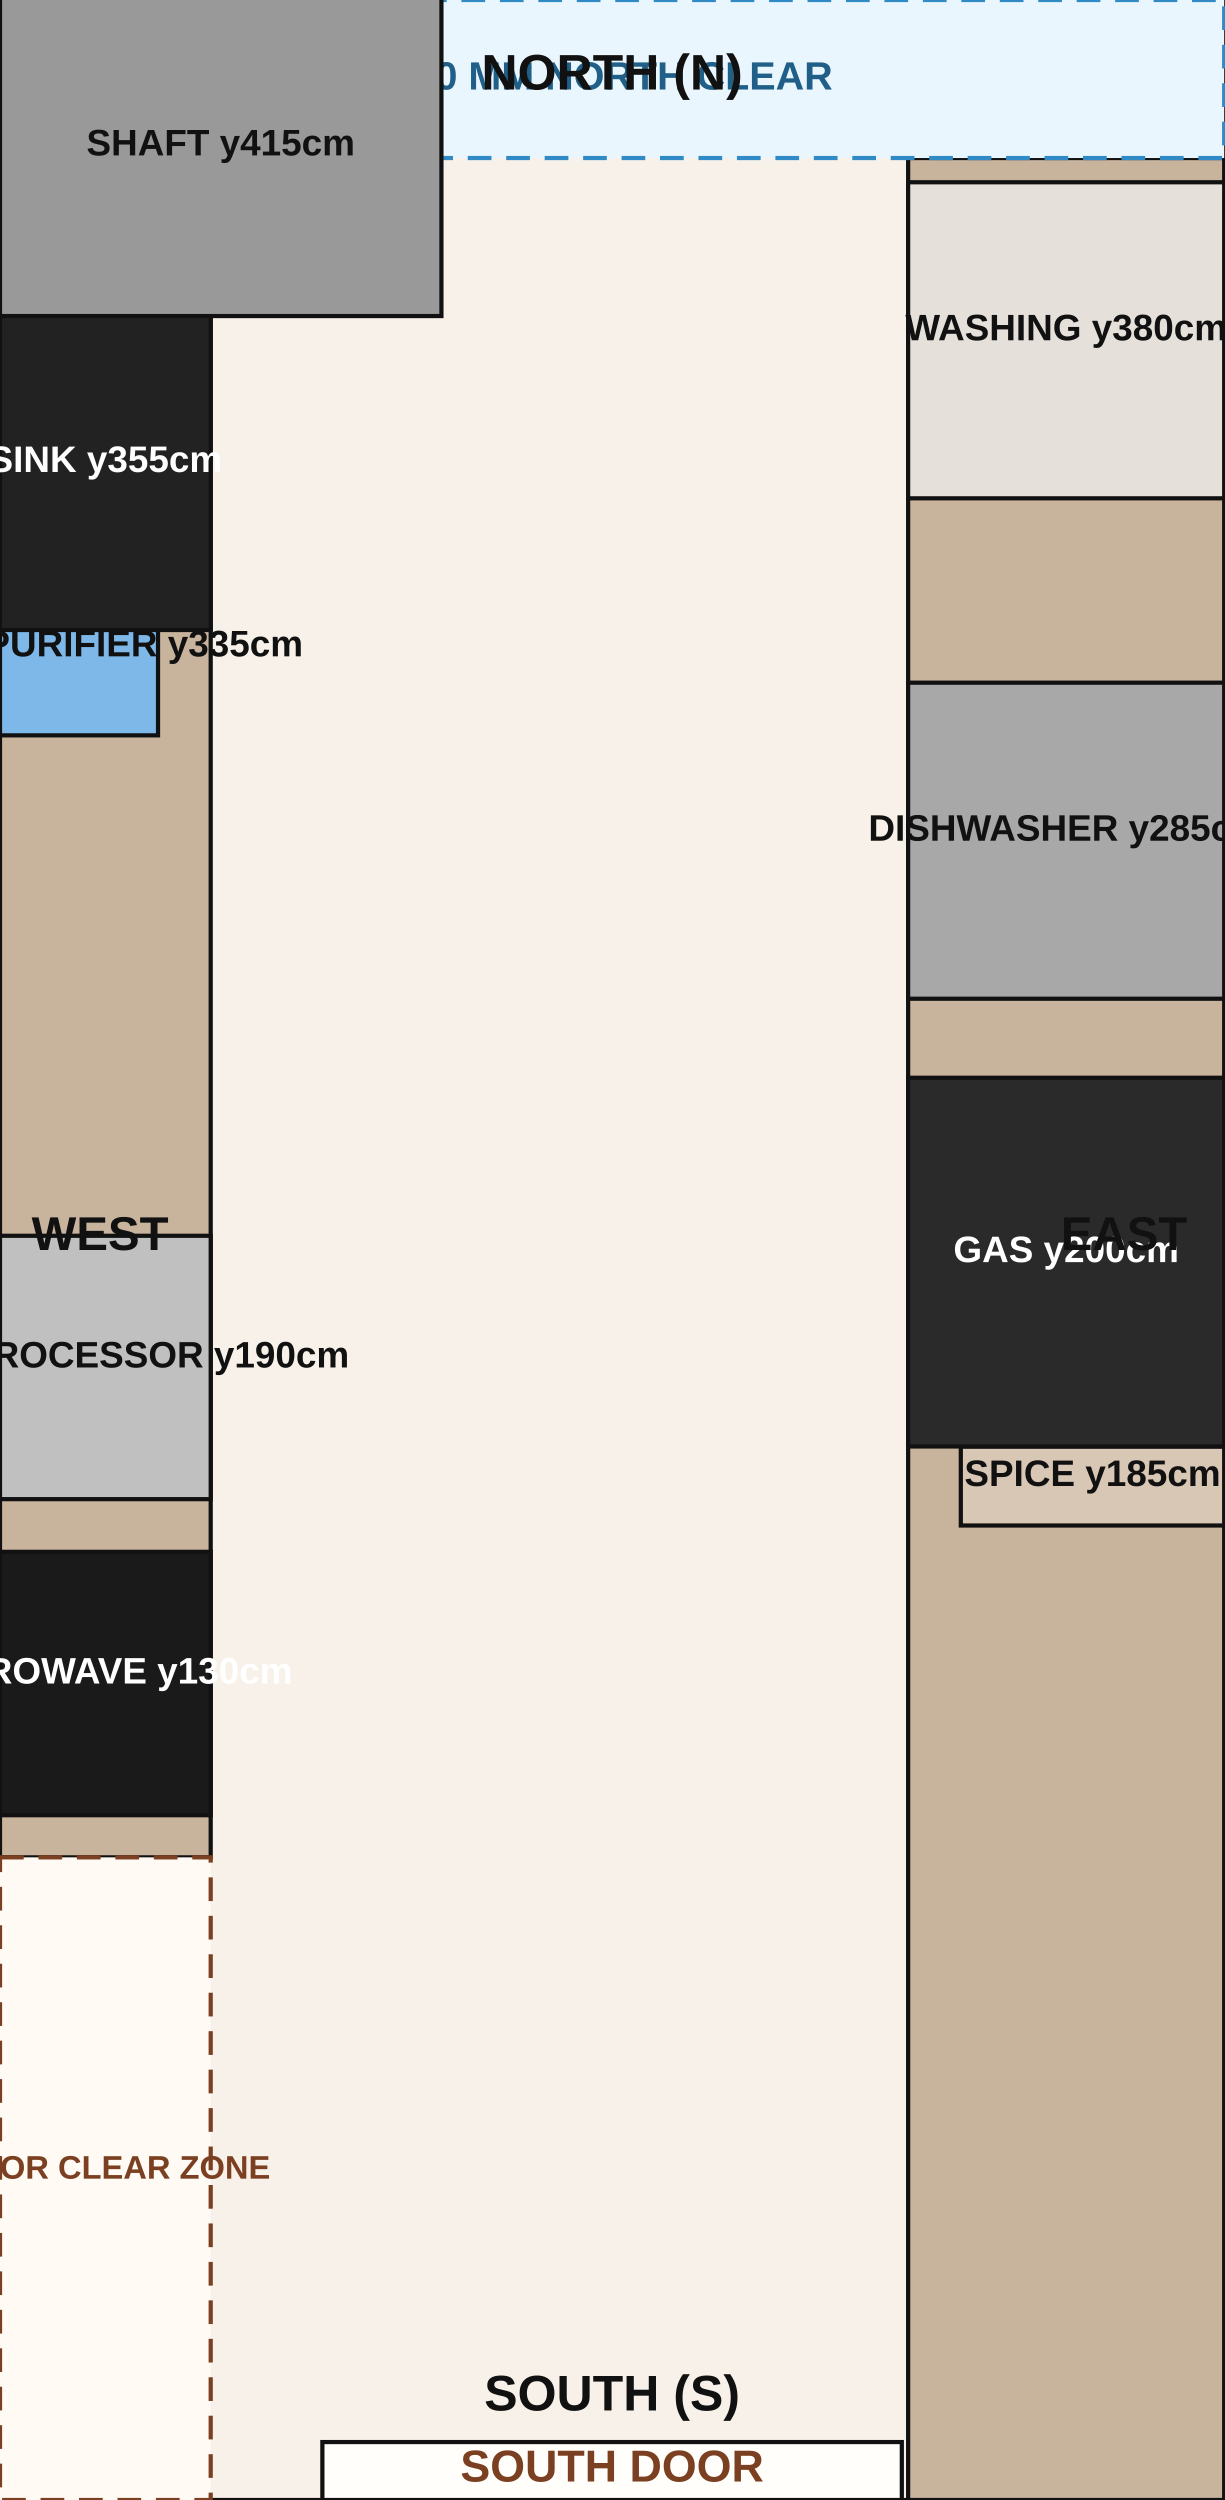
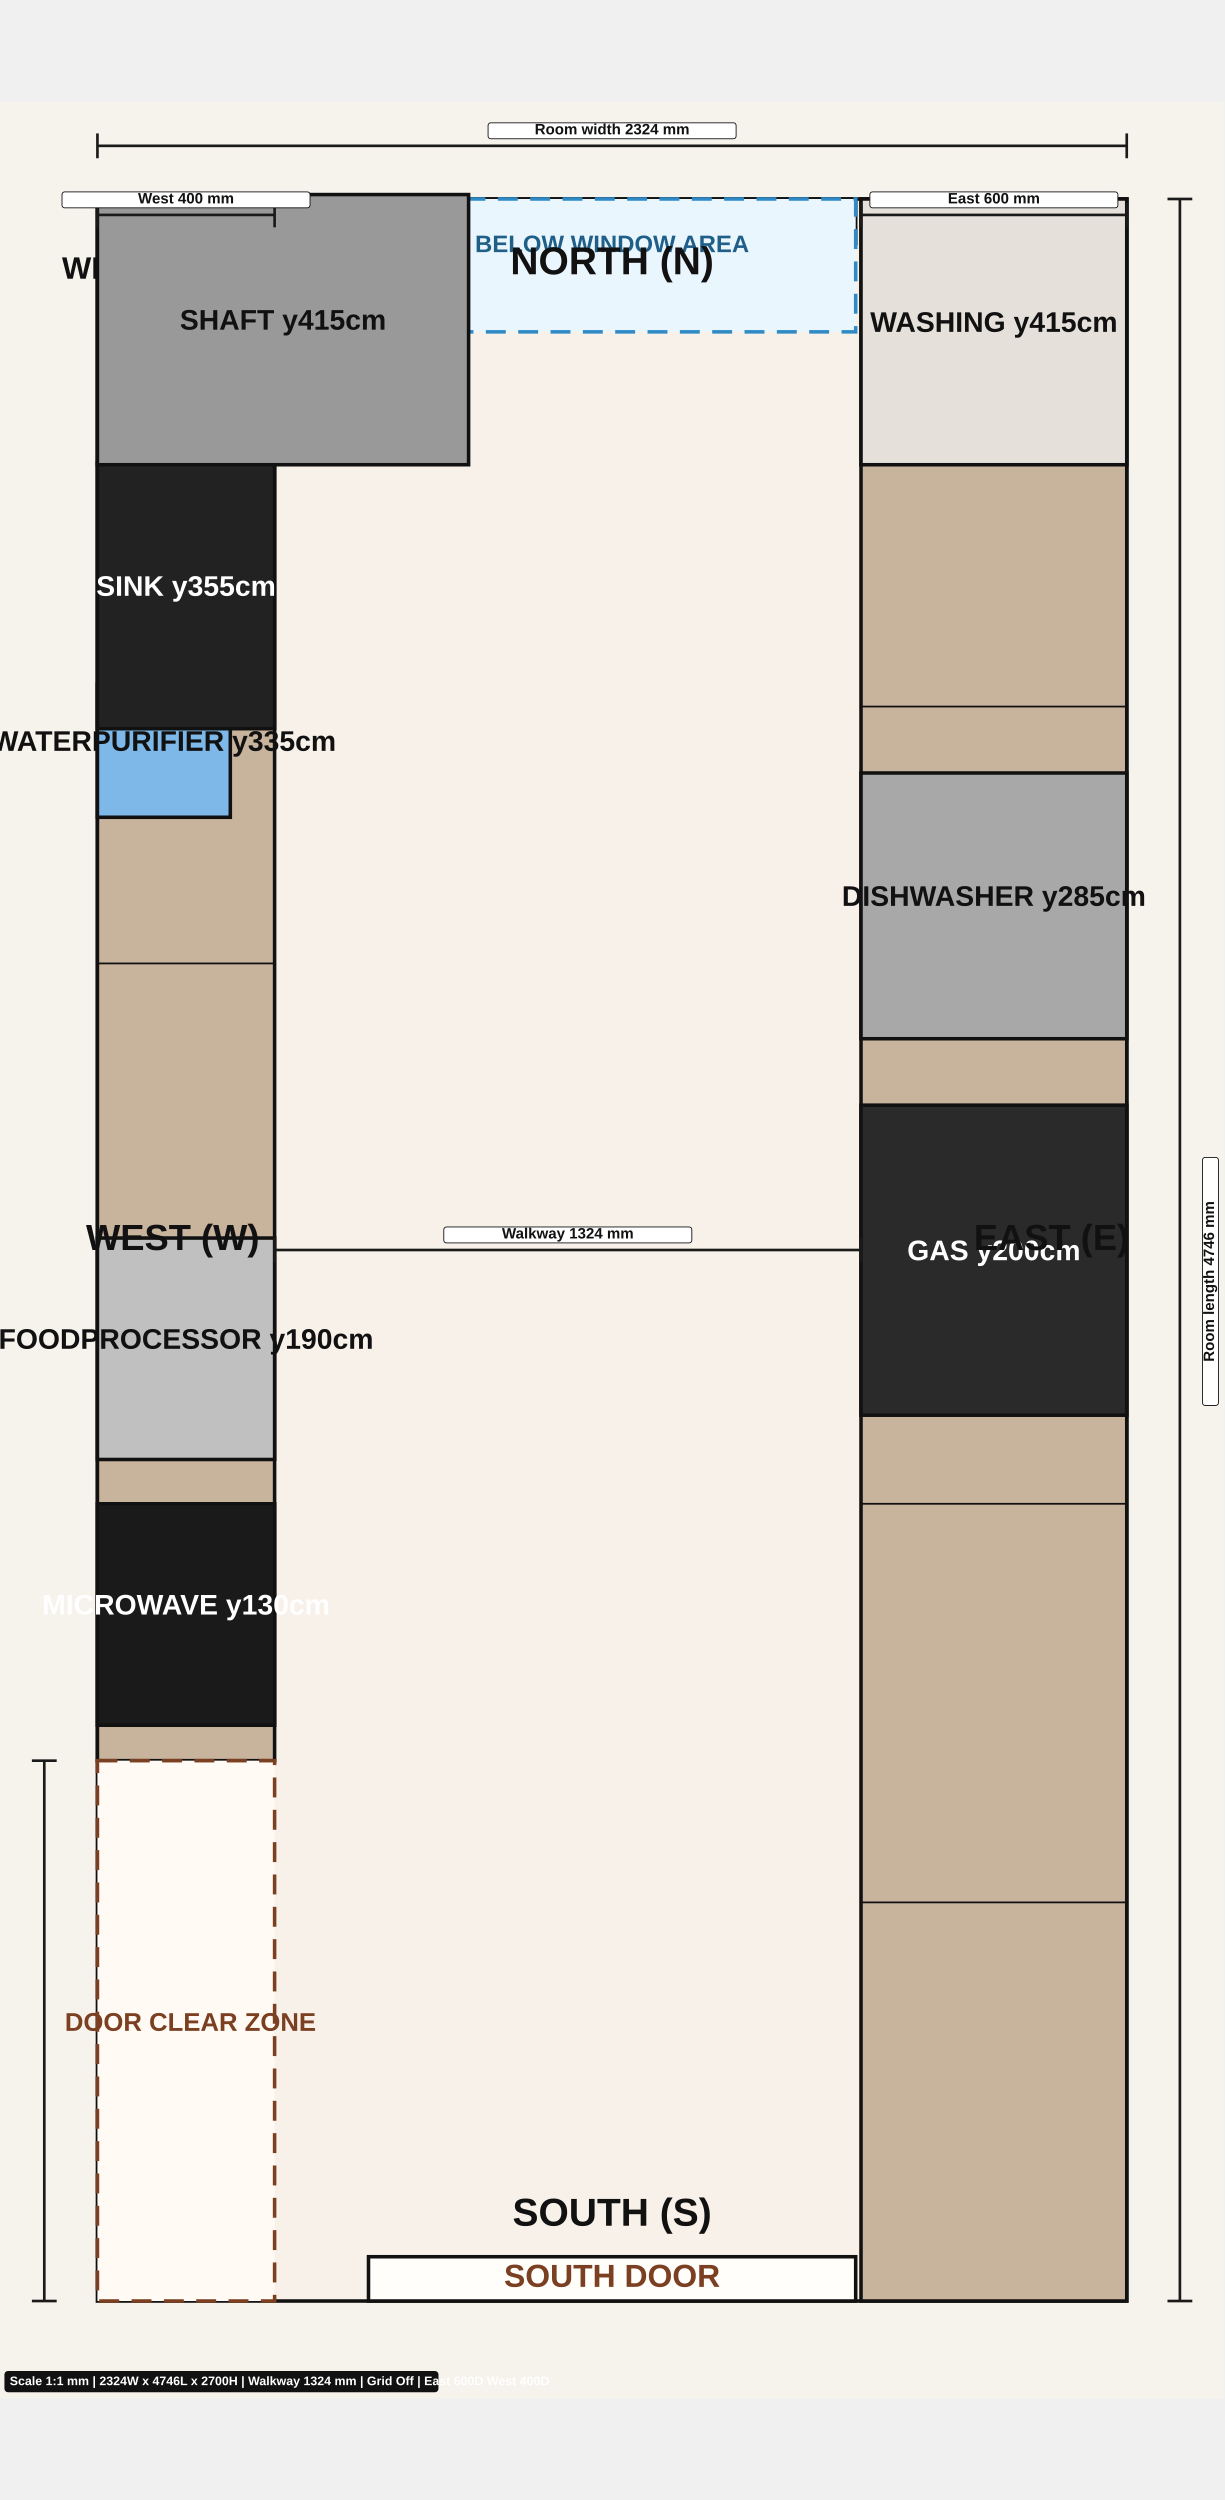
- <svg xmlns="http://www.w3.org/2000/svg" width="2324mm" height="4746mm" viewBox="0 0 2324 4746">
-   <rect width="2324" height="4746" fill="#fffefb" />
+ <svg xmlns="http://www.w3.org/2000/svg" width="2324mm" height="4746mm" viewBox="-220 -220 2764 5186">
+   <rect x="-220" y="-220" width="2764" height="5186" fill="#f6f2ec" />
+   <rect width="2324" height="4746" fill="#f6efe6" />
  <rect x="0" y="0" width="2324" height="4746" fill="#f7f1e9" stroke="#111" stroke-width="8" />
-   <rect x="612" y="0" width="1100" height="110" fill="#7eb8e8" stroke="#111" stroke-width="8" />
-   <text x="1162" y="90" text-anchor="middle" font-family="Arial, sans-serif" font-size="85" font-weight="700" fill="#114f78">NORTH WINDOW</text>
-   <rect x="612" y="4636" width="1100" height="110" fill="#fffefb" stroke="#111" stroke-width="8" />
-   <text x="1162" y="4711" text-anchor="middle" font-family="Arial, sans-serif" font-size="85" font-weight="700" fill="#7b3f21">SOUTH DOOR</text>
-   <rect x="1724" y="300" width="600" height="4446" fill="#c8b39d" stroke="#111" stroke-width="8" />
-   <text x="2024" y="480" text-anchor="middle" font-family="Arial, sans-serif" font-size="75" font-weight="700" fill="#111">EAST 600D RUN</text>
-   <rect x="0" y="300" width="400" height="3226" fill="#c8b39d" stroke="#111" stroke-width="8" />
-   <text x="200" y="480" text-anchor="middle" font-family="Arial, sans-serif" font-size="75" font-weight="700" fill="#111">WEST 400D RUN</text>
+   <rect x="612" y="0" width="1100" height="100" fill="#7eb8e8" stroke="#111" stroke-width="8" />
+   <text x="1162" y="78" text-anchor="middle" font-family="Arial, sans-serif" font-size="72" font-weight="700" fill="#114f78">NORTH WINDOW</text>
+   <rect x="612" y="4646" width="1100" height="100" fill="#fffefb" stroke="#111" stroke-width="8" />
+   <text x="1162" y="4714" text-anchor="middle" font-family="Arial, sans-serif" font-size="72" font-weight="700" fill="#7b3f21">SOUTH DOOR</text>
+   <rect x="1724" y="0" width="600" height="4746" fill="#c8b39d" stroke="#111" stroke-width="8" />
+   <text x="2024" y="180" text-anchor="middle" font-family="Arial, sans-serif" font-size="70" font-weight="700" fill="#111">EAST 600D RUN</text>
+   <rect x="0" y="0" width="400" height="3526" fill="#c8b39d" stroke="#111" stroke-width="8" />
+   <text x="200" y="180" text-anchor="middle" font-family="Arial, sans-serif" font-size="70" font-weight="700" fill="#111">WEST 400D RUN</text>
  <rect x="0" y="3526" width="400" height="1220" fill="#fffaf3" stroke="#7b3f21" stroke-width="8" stroke-dasharray="45 28" />
-   <text x="210" y="4136" text-anchor="middle" font-family="Arial, sans-serif" font-size="62" font-weight="700" fill="#7b3f21">DOOR CLEAR ZONE</text>
-   <rect x="0" y="0" width="2324" height="300" fill="#eaf6fd" stroke="#2f8ac6" stroke-width="8" stroke-dasharray="45 28" />
-   <text x="1162" y="170" text-anchor="middle" font-family="Arial, sans-serif" font-size="75" font-weight="700" fill="#1f5f88">300 MM NORTH CLEAR</text>
-   <rect x="1824" y="2746" width="500" height="150" fill="#D9C7B5" stroke="#111" stroke-width="8" />
-   <text x="2074" y="2821" text-anchor="middle" font-family="Arial, sans-serif" font-size="70" font-weight="700" fill="#111">SPICE y185cm</text>
+   <text x="210" y="4136" text-anchor="middle" font-family="Arial, sans-serif" font-size="58" font-weight="700" fill="#7b3f21">DOOR CLEAR ZONE</text>
+   <rect x="612" y="0" width="1100" height="300" fill="#eaf6fd" stroke="#2f8ac6" stroke-width="8" stroke-dasharray="45 28" />
+   <text x="1162" y="120" text-anchor="middle" font-family="Arial, sans-serif" font-size="54" font-weight="700" fill="#1f5f88">BELOW WINDOW AREA</text>
+   <line x1="1724" y1="3846" x2="2324" y2="3846" stroke="#111" stroke-width="4" />
+   <line x1="1724" y1="2946" x2="2324" y2="2946" stroke="#111" stroke-width="4" />
+   <line x1="1724" y1="2046" x2="2324" y2="2046" stroke="#111" stroke-width="4" />
+   <line x1="1724" y1="1146" x2="2324" y2="1146" stroke="#111" stroke-width="4" />
+   <line x1="1724" y1="246" x2="2324" y2="246" stroke="#111" stroke-width="4" />
+   <rect x="1724" y="0" width="600" height="246" fill="none" stroke="#7b3f21" stroke-width="5" stroke-dasharray="18 12" />
+   <line x1="0" y1="2626" x2="400" y2="2626" stroke="#111" stroke-width="4" />
+   <line x1="0" y1="1726" x2="400" y2="1726" stroke="#111" stroke-width="4" />
+   <line x1="0" y1="826" x2="400" y2="826" stroke="#111" stroke-width="4" />
+   <line x1="0" y1="76" x2="400" y2="76" stroke="#111" stroke-width="4" />
+   <rect x="0" y="0" width="400" height="76" fill="none" stroke="#7b3f21" stroke-width="5" stroke-dasharray="18 12" />
  <rect x="1724" y="2046" width="600" height="700" fill="#2a2a2a" stroke="#111" stroke-width="8" />
-   <text x="2024" y="2396" text-anchor="middle" font-family="Arial, sans-serif" font-size="70" font-weight="700" fill="#fff">GAS y200cm</text>
+   <text x="2024" y="2396" text-anchor="middle" font-family="Arial, sans-serif" font-size="64" font-weight="700" fill="#fff">GAS y200cm</text>
  <rect x="1724" y="1296" width="600" height="600" fill="#A8A8A8" stroke="#111" stroke-width="8" />
-   <text x="2024" y="1596" text-anchor="middle" font-family="Arial, sans-serif" font-size="70" font-weight="700" fill="#111">DISHWASHER y285cm</text>
-   <rect x="1724" y="346" width="600" height="600" fill="#E5E0DA" stroke="#111" stroke-width="8" />
-   <text x="2024" y="646" text-anchor="middle" font-family="Arial, sans-serif" font-size="70" font-weight="700" fill="#111">WASHING y380cm</text>
+   <text x="2024" y="1596" text-anchor="middle" font-family="Arial, sans-serif" font-size="64" font-weight="700" fill="#111">DISHWASHER y285cm</text>
+   <rect x="1724" y="0" width="600" height="600" fill="#E5E0DA" stroke="#111" stroke-width="8" />
+   <text x="2024" y="300" text-anchor="middle" font-family="Arial, sans-serif" font-size="64" font-weight="700" fill="#111">WASHING y415cm</text>
  <rect x="0" y="2946" width="400" height="500" fill="#1a1a1a" stroke="#111" stroke-width="8" />
-   <text x="200" y="3196" text-anchor="middle" font-family="Arial, sans-serif" font-size="70" font-weight="700" fill="#fff">MICROWAVE y130cm</text>
+   <text x="200" y="3196" text-anchor="middle" font-family="Arial, sans-serif" font-size="64" font-weight="700" fill="#fff">MICROWAVE y130cm</text>
  <rect x="0" y="2346" width="400" height="500" fill="#C0C0C0" stroke="#111" stroke-width="8" />
-   <text x="200" y="2596" text-anchor="middle" font-family="Arial, sans-serif" font-size="70" font-weight="700" fill="#111">FOODPROCESSOR y190cm</text>
+   <text x="200" y="2596" text-anchor="middle" font-family="Arial, sans-serif" font-size="64" font-weight="700" fill="#111">FOODPROCESSOR y190cm</text>
  <rect x="0" y="1096" width="300" height="300" fill="#7EB8E8" stroke="#111" stroke-width="8" />
-   <text x="150" y="1246" text-anchor="middle" font-family="Arial, sans-serif" font-size="70" font-weight="700" fill="#111">WATERPURIFIER y335cm</text>
+   <text x="150" y="1246" text-anchor="middle" font-family="Arial, sans-serif" font-size="64" font-weight="700" fill="#111">WATERPURIFIER y335cm</text>
  <rect x="0" y="596" width="400" height="600" fill="#222" stroke="#111" stroke-width="8" />
-   <text x="200" y="896" text-anchor="middle" font-family="Arial, sans-serif" font-size="70" font-weight="700" fill="#fff">SINK y355cm</text>
+   <text x="200" y="896" text-anchor="middle" font-family="Arial, sans-serif" font-size="64" font-weight="700" fill="#fff">SINK y355cm</text>
  <rect x="0" y="-10" width="838" height="610" fill="#999" stroke="#111" stroke-width="8" />
-   <text x="419" y="295" text-anchor="middle" font-family="Arial, sans-serif" font-size="70" font-weight="700" fill="#111">SHAFT y415cm</text>
-   <text x="1162" y="170" text-anchor="middle" font-family="Arial, sans-serif" font-size="95" font-weight="700" fill="#111">NORTH (N)</text>
-   <text x="1162" y="4576" text-anchor="middle" font-family="Arial, sans-serif" font-size="95" font-weight="700" fill="#111">SOUTH (S)</text>
-   <text x="190" y="2373" text-anchor="middle" font-family="Arial, sans-serif" font-size="90" font-weight="700" fill="#111">WEST</text>
-   <text x="2134" y="2373" text-anchor="middle" font-family="Arial, sans-serif" font-size="90" font-weight="700" fill="#111">EAST</text>
+   <text x="419" y="295" text-anchor="middle" font-family="Arial, sans-serif" font-size="64" font-weight="700" fill="#111">SHAFT y415cm</text>
+   <text x="1162" y="170" text-anchor="middle" font-family="Arial, sans-serif" font-size="88" font-weight="700" fill="#111">NORTH (N)</text>
+   <text x="1162" y="4576" text-anchor="middle" font-family="Arial, sans-serif" font-size="88" font-weight="700" fill="#111">SOUTH (S)</text>
+   <text x="170" y="2373" text-anchor="middle" font-family="Arial, sans-serif" font-size="82" font-weight="700" fill="#111">WEST (W)</text>
+   <text x="2154" y="2373" text-anchor="middle" font-family="Arial, sans-serif" font-size="82" font-weight="700" fill="#111">EAST (E)</text>
+   <g stroke="#1a1a1a" stroke-width="6" fill="none">
+     <line x1="0" y1="-120" x2="2324" y2="-120" />
+     <line x1="0" y1="-148" x2="0" y2="-92" />
+     <line x1="2324" y1="-148" x2="2324" y2="-92" />
+   </g>
+   <rect x="882" y="-172" width="560" height="36" fill="#fff" stroke="#111" stroke-width="2" rx="6" />
+   <text x="1162" y="-146" text-anchor="middle" font-family="Arial,sans-serif" font-size="34" font-weight="800" fill="#111">Room width 2324 mm</text>
+   <g stroke="#1a1a1a" stroke-width="6" fill="none">
+     <line x1="2444" y1="0" x2="2444" y2="4746" />
+     <line x1="2416" y1="0" x2="2472" y2="0" />
+     <line x1="2416" y1="4746" x2="2472" y2="4746" />
+   </g>
+   <g transform="rotate(-90 2444 2373)">
+     <rect x="2093" y="2424" width="560" height="36" fill="#fff" stroke="#111" stroke-width="2" rx="6" />
+     <text x="2373" y="2450" text-anchor="middle" font-family="Arial,sans-serif" font-size="34" font-weight="800" fill="#111">Room length 4746 mm</text>
+   </g>
+   <g stroke="#1a1a1a" stroke-width="6" fill="none">
+     <line x1="1724" y1="36" x2="2324" y2="36" />
+     <line x1="1724" y1="8" x2="1724" y2="64" />
+     <line x1="2324" y1="8" x2="2324" y2="64" />
+   </g>
+   <rect x="1744" y="-16" width="560" height="36" fill="#fff" stroke="#111" stroke-width="2" rx="6" />
+   <text x="2024" y="10" text-anchor="middle" font-family="Arial,sans-serif" font-size="34" font-weight="800" fill="#111">East 600 mm</text>
+   <g stroke="#1a1a1a" stroke-width="6" fill="none">
+     <line x1="0" y1="36" x2="400" y2="36" />
+     <line x1="0" y1="8" x2="0" y2="64" />
+     <line x1="400" y1="8" x2="400" y2="64" />
+   </g>
+   <rect x="-80" y="-16" width="560" height="36" fill="#fff" stroke="#111" stroke-width="2" rx="6" />
+   <text x="200" y="10" text-anchor="middle" font-family="Arial,sans-serif" font-size="34" font-weight="800" fill="#111">West 400 mm</text>
+   <g stroke="#1a1a1a" stroke-width="6" fill="none">
+     <line x1="400" y1="2373" x2="1724" y2="2373" />
+     <line x1="400" y1="2345" x2="400" y2="2401" />
+     <line x1="1724" y1="2345" x2="1724" y2="2401" />
+   </g>
+   <rect x="782" y="2321" width="560" height="36" fill="#fff" stroke="#111" stroke-width="2" rx="6" />
+   <text x="1062" y="2347" text-anchor="middle" font-family="Arial,sans-serif" font-size="34" font-weight="800" fill="#111">Walkway 1324 mm</text>
+   <g stroke="#1a1a1a" stroke-width="6" fill="none">
+     <line x1="-120" y1="3526" x2="-120" y2="4746" />
+     <line x1="-148" y1="3526" x2="-92" y2="3526" />
+     <line x1="-148" y1="4746" x2="-92" y2="4746" />
+   </g>
+   <g transform="rotate(-90 -120 4136)">
+     <rect x="3856" y="-140" width="560" height="36" fill="#fff" stroke="#111" stroke-width="2" rx="6" />
+     <text x="4136" y="-114" text-anchor="middle" font-family="Arial,sans-serif" font-size="34" font-weight="800" fill="#111">Door clear y0-y1220 (1220 mm)</text>
+   </g>
+   <rect x="-210" y="4904" width="980" height="48" fill="#111" rx="8" />
+   <text x="-198" y="4936" font-family="Arial,sans-serif" font-size="28" font-weight="800" fill="#fff">Scale 1:1 mm  |  2324W x 4746L x 2700H  |  Walkway 1324 mm  |  Grid Off  |  East 600D  West 400D</text>
</svg>
